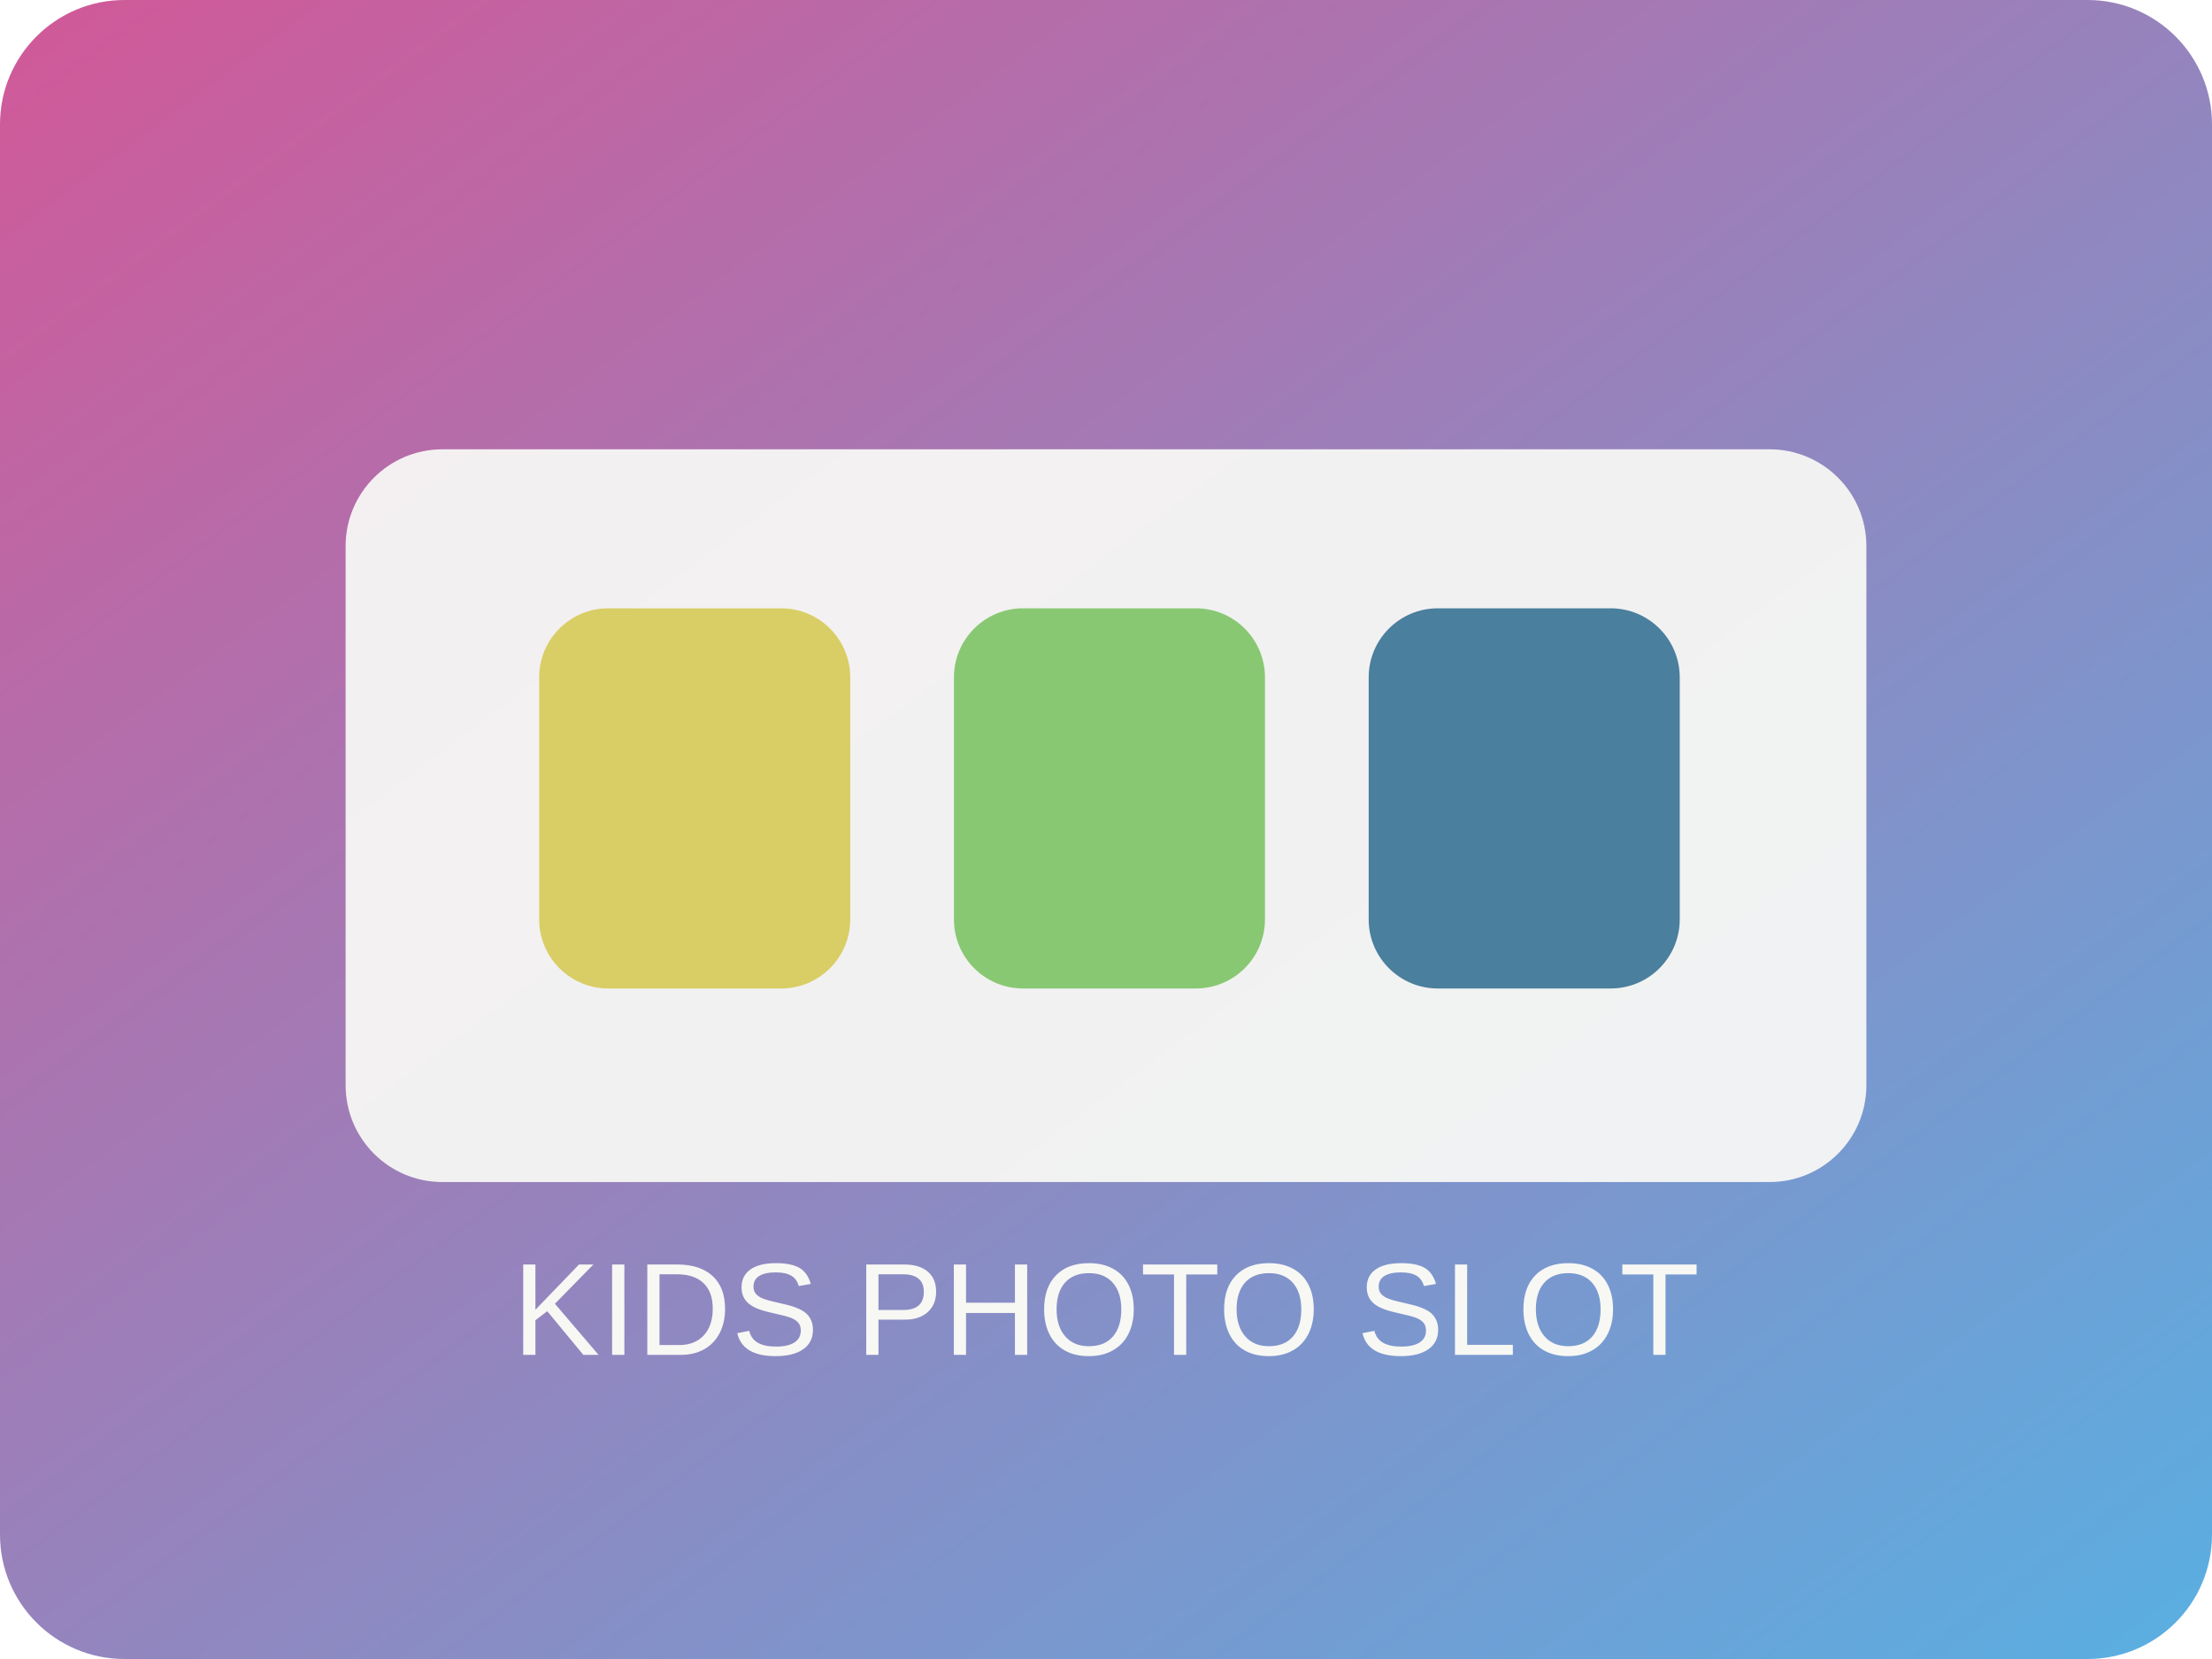
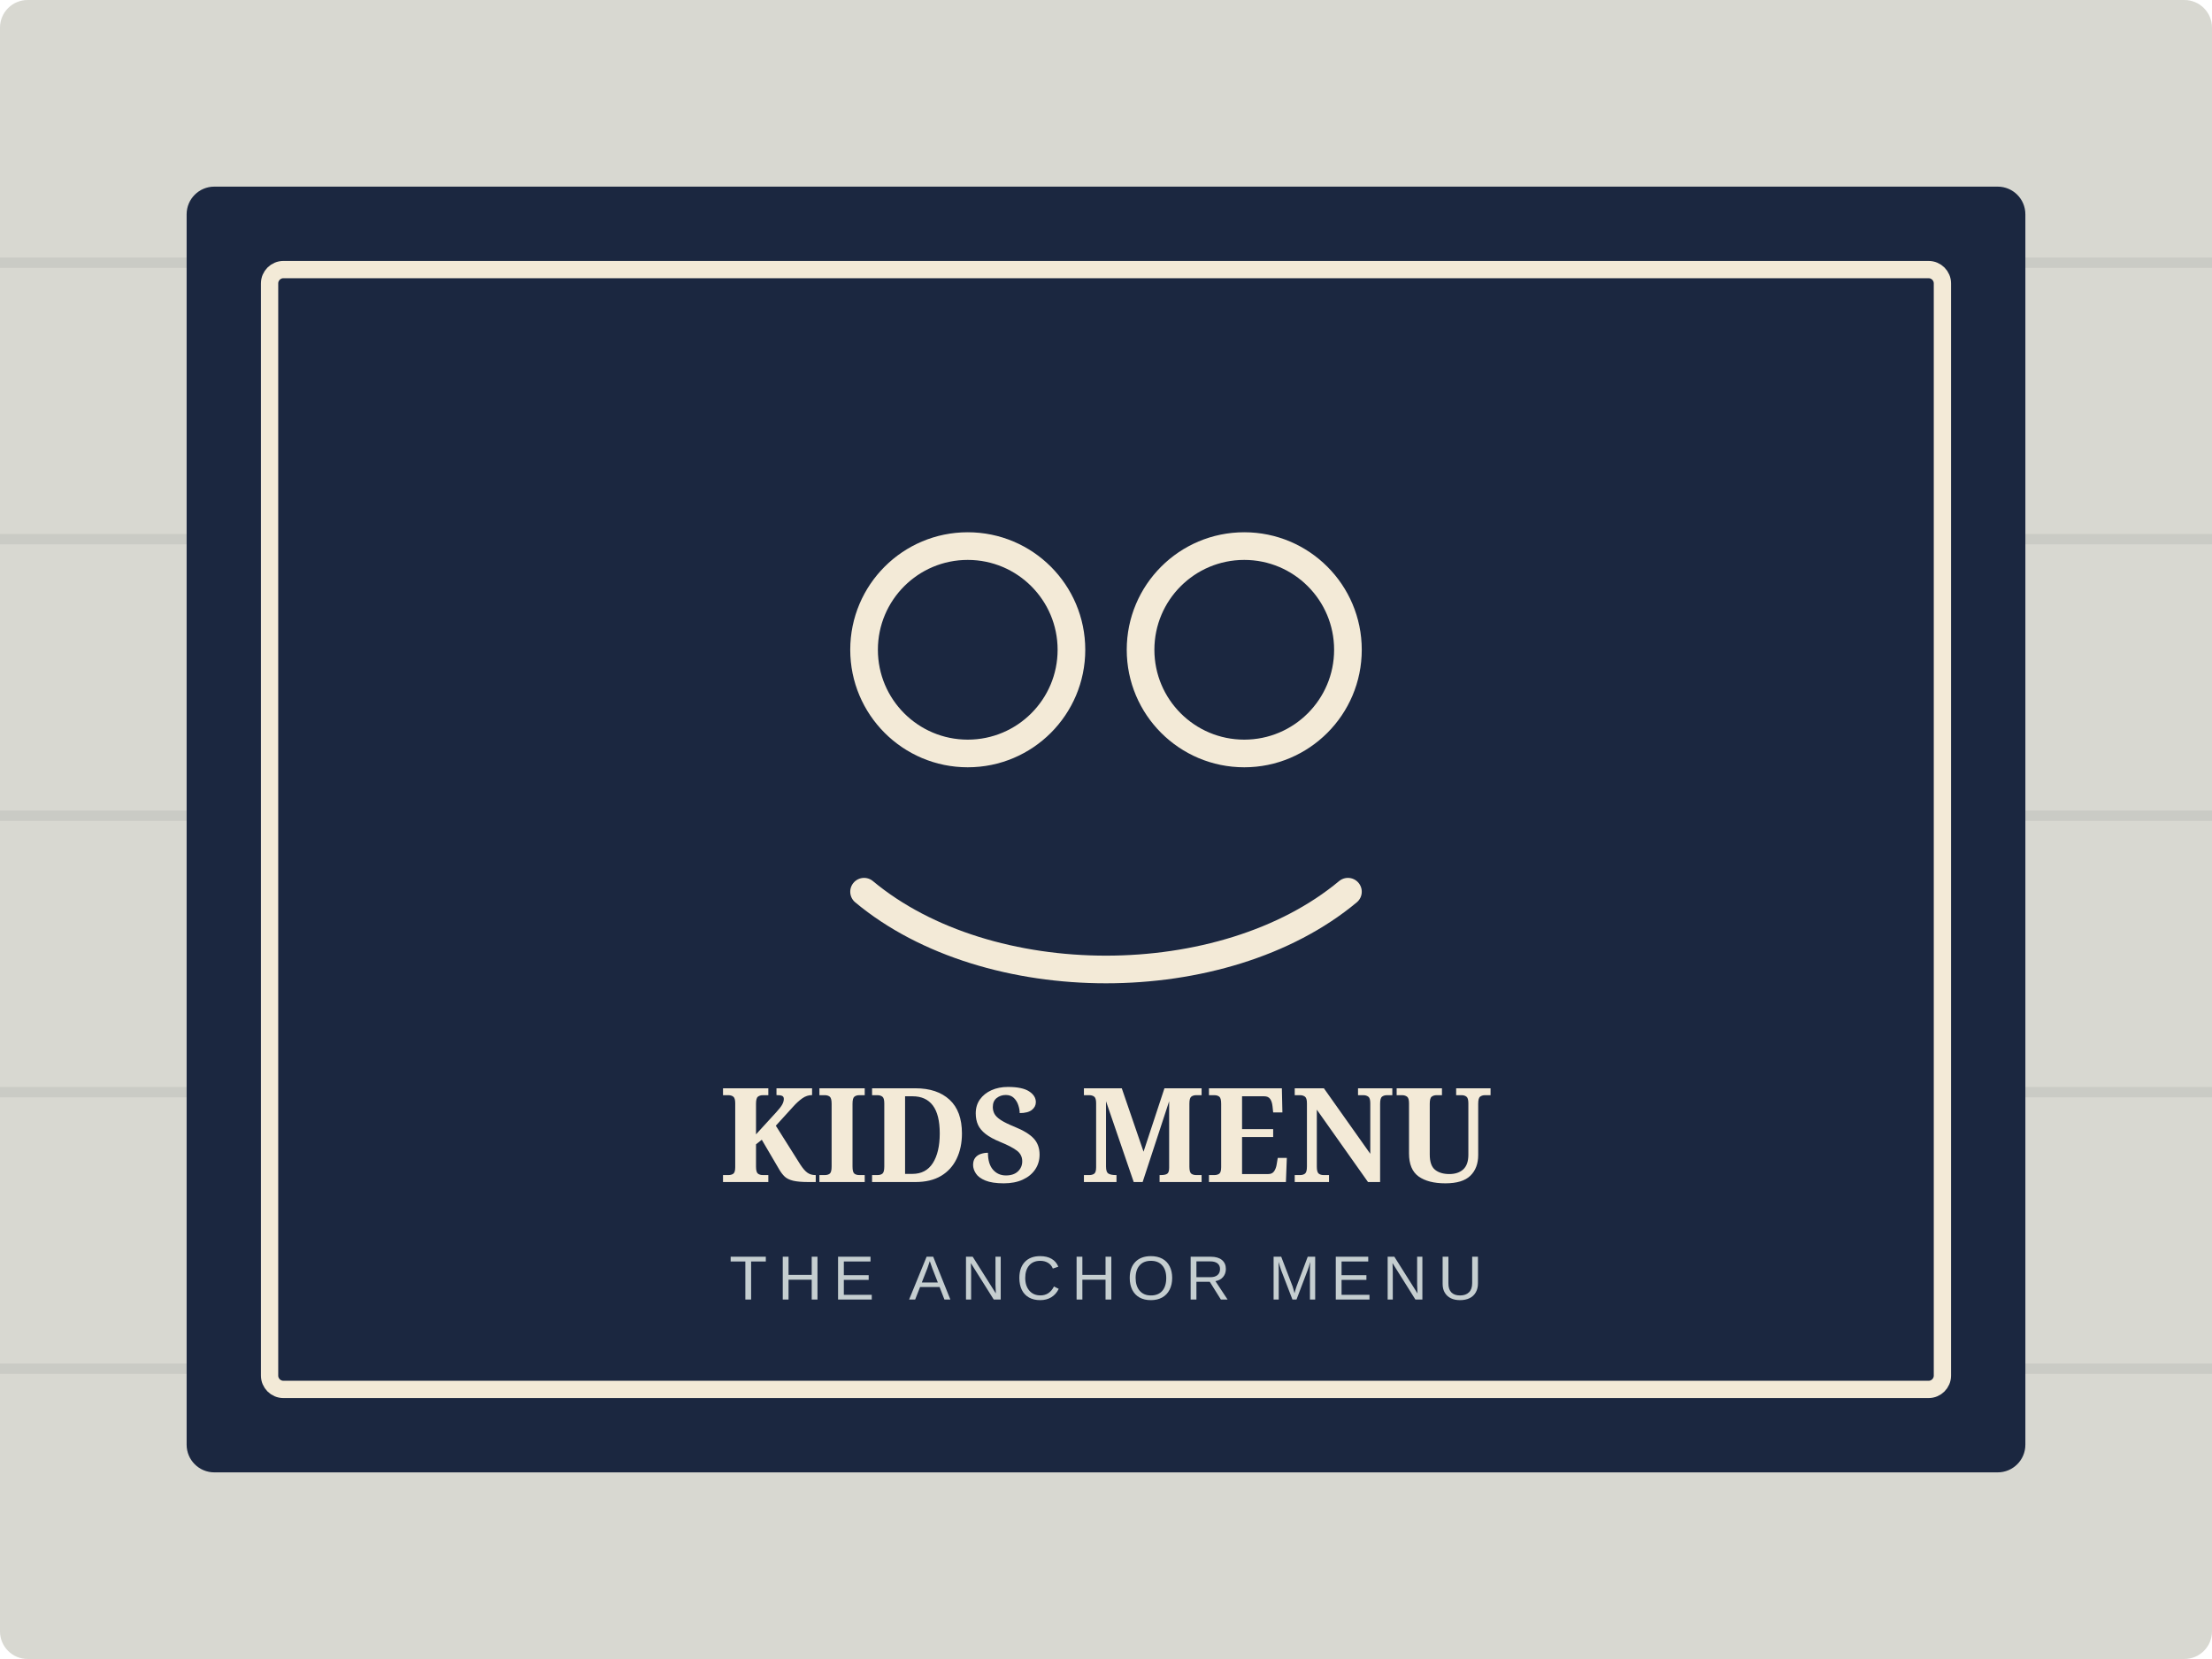
<svg xmlns="http://www.w3.org/2000/svg" viewBox="0 0 640 480" role="img" aria-labelledby="title desc">
-   <defs>
-     <linearGradient id="bg" x1="0%" y1="0%" x2="100%" y2="100%">
-       <stop offset="0%" stop-color="#d25898" />
-       <stop offset="100%" stop-color="#59afe2" />
-     </linearGradient>
-   </defs>
-   <rect width="640" height="480" rx="36" fill="url(#bg)" />
-   <rect x="100" y="130" width="440" height="212" rx="28" fill="#f7f7f4" opacity="0.95" />
-   <rect x="156" y="176" width="90" height="110" rx="20" fill="#d5ca55" opacity="0.9" />
-   <rect x="276" y="176" width="90" height="110" rx="20" fill="#79c25f" opacity="0.86" />
-   <rect x="396" y="176" width="90" height="110" rx="20" fill="#2f6d90" opacity="0.86" />
-   <text x="320" y="392" text-anchor="middle" font-family="Arial, sans-serif" font-size="38" fill="#f7f7f4">KIDS PHOTO SLOT</text>
+   <rect width="640" height="480" rx="8" fill="#d8d8d1" />
+   <path d="M0 76h640M0 156h640M0 236h640M0 316h640M0 396h640" stroke="#b8b9b4" stroke-width="3" opacity=".42" />
+   <rect x="54" y="54" width="532" height="372" rx="8" fill="#1b2740" />
+   <rect x="78" y="78" width="484" height="324" rx="4" fill="none" stroke="#f3ead7" stroke-width="5" />
+   <circle cx="280" cy="188" r="30" fill="none" stroke="#f3ead7" stroke-width="8" />
+   <circle cx="360" cy="188" r="30" fill="none" stroke="#f3ead7" stroke-width="8" />
+   <path d="M250 258c36 30 104 30 140 0" fill="none" stroke="#f3ead7" stroke-width="8" stroke-linecap="round" />
+   <text x="320" y="342" text-anchor="middle" font-family="Georgia, serif" font-size="38" font-weight="700" fill="#f3ead7">KIDS MENU</text>
+   <text x="320" y="376" text-anchor="middle" font-family="Arial, sans-serif" font-size="18" letter-spacing="3" fill="#c5ced0">THE ANCHOR MENU</text>
</svg>
